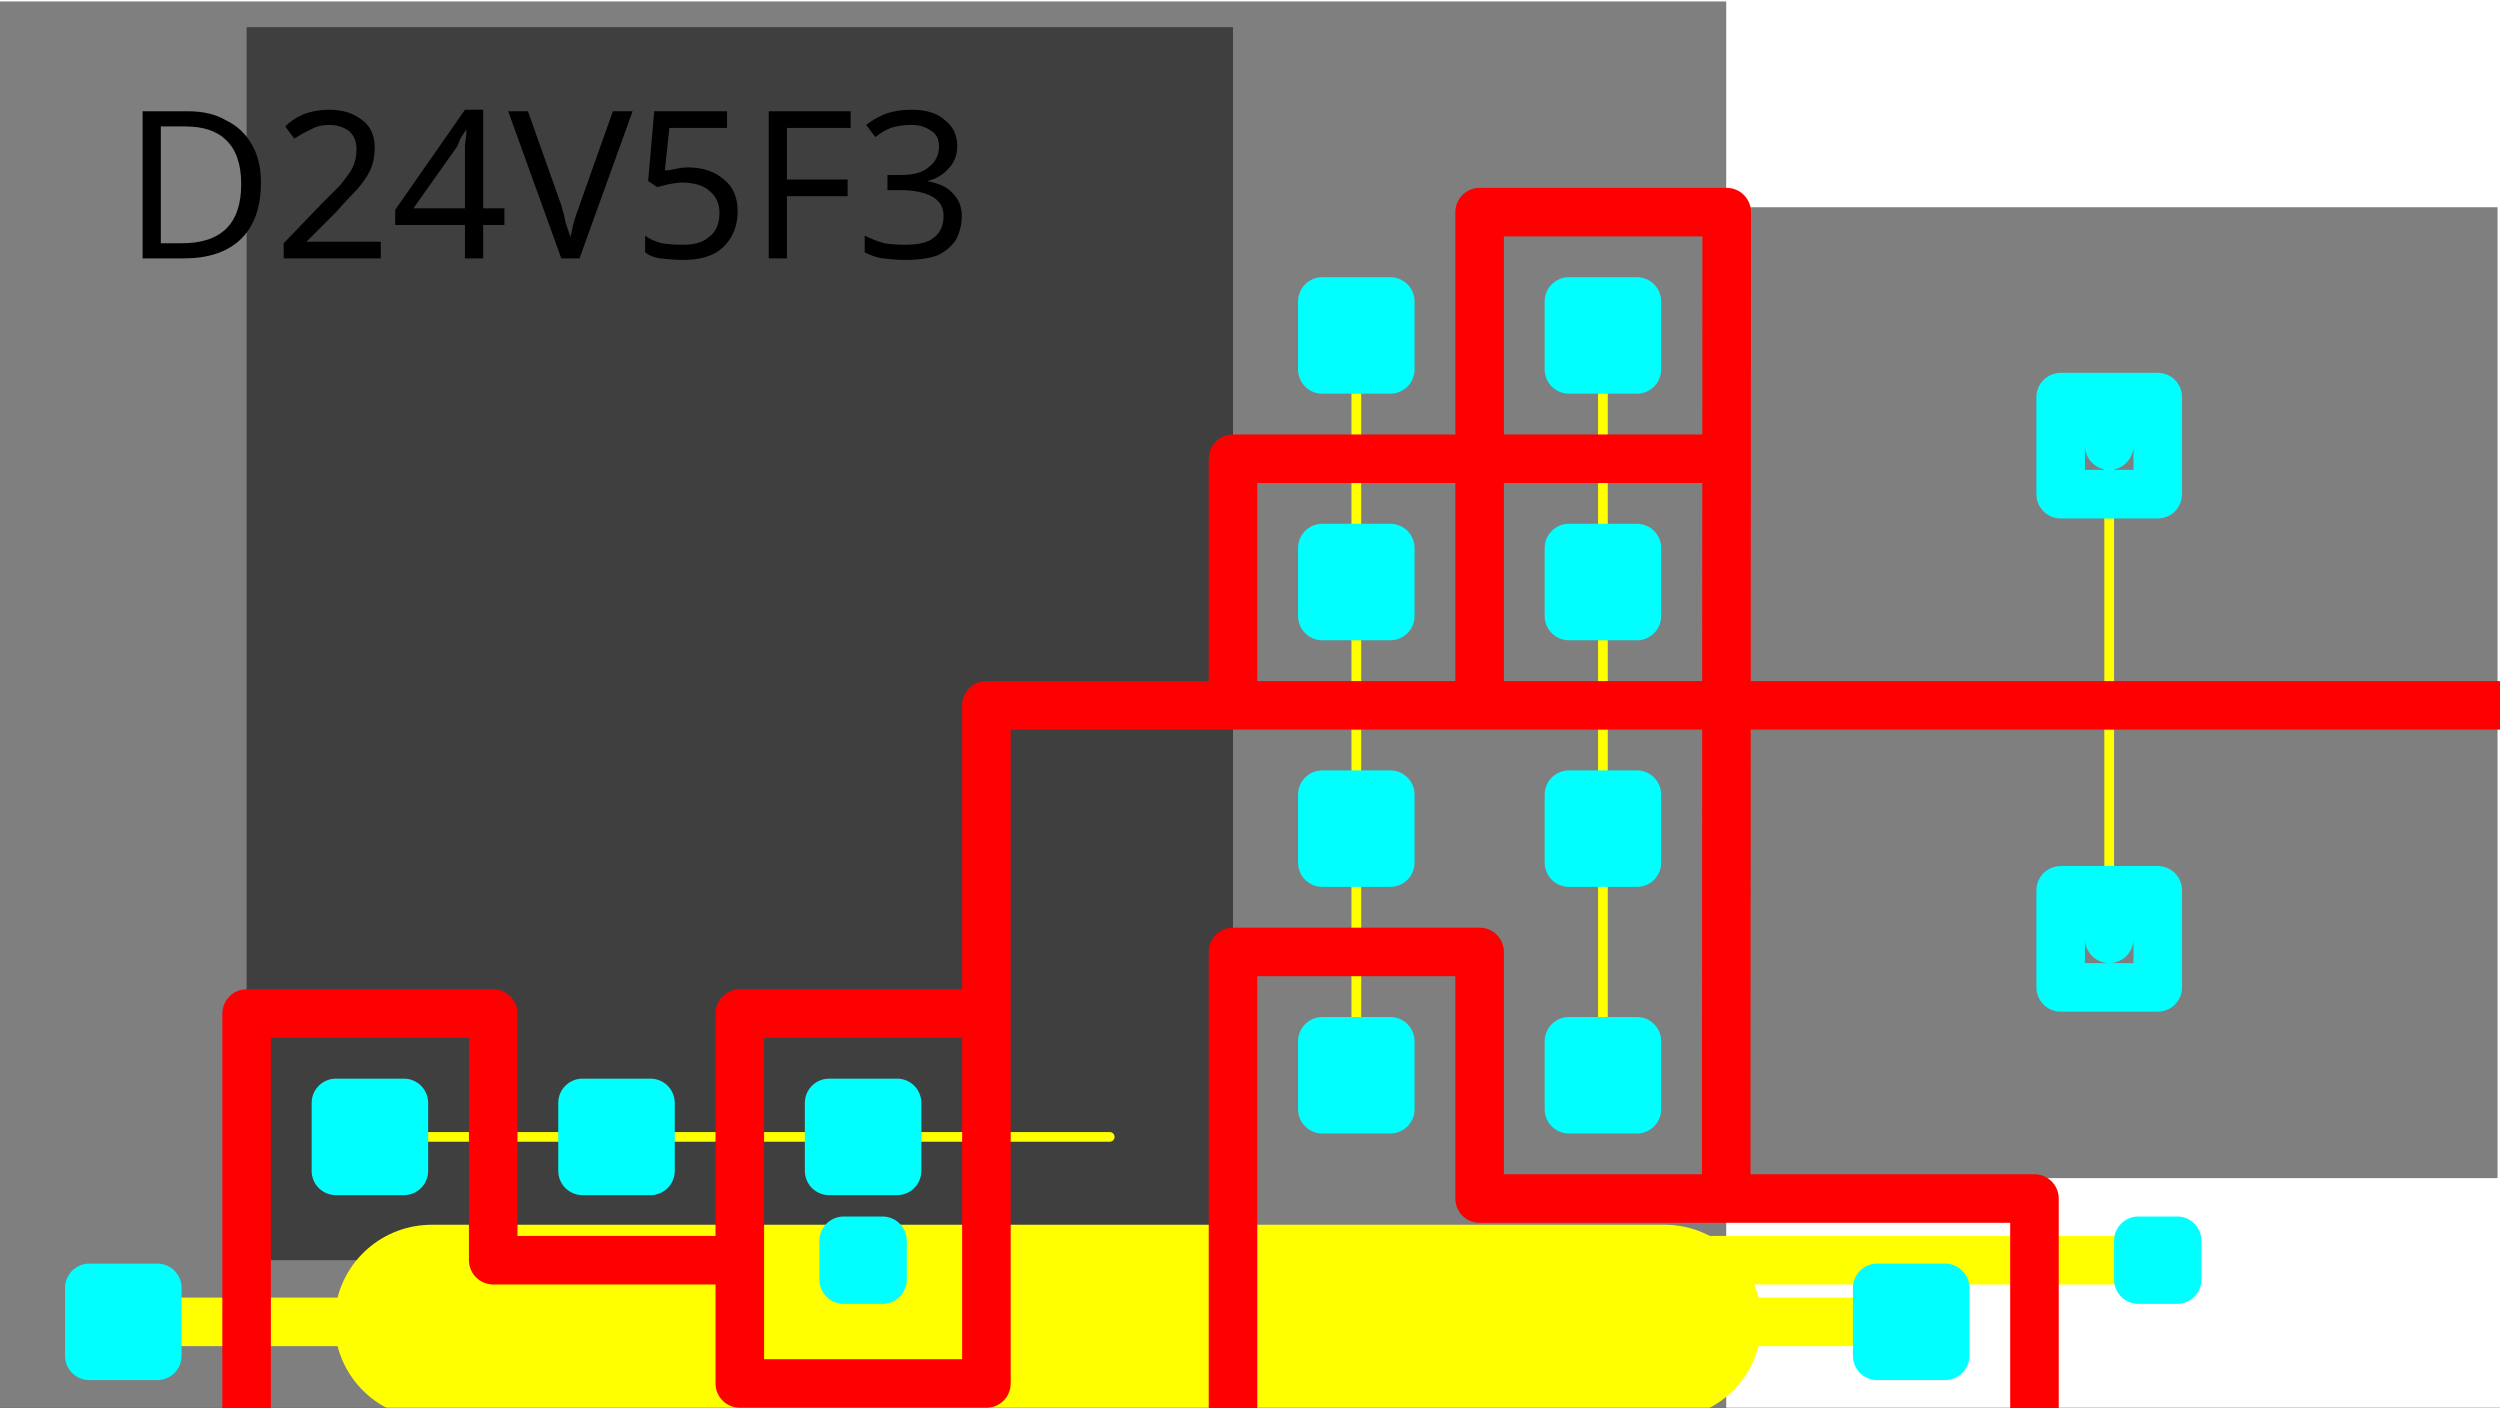
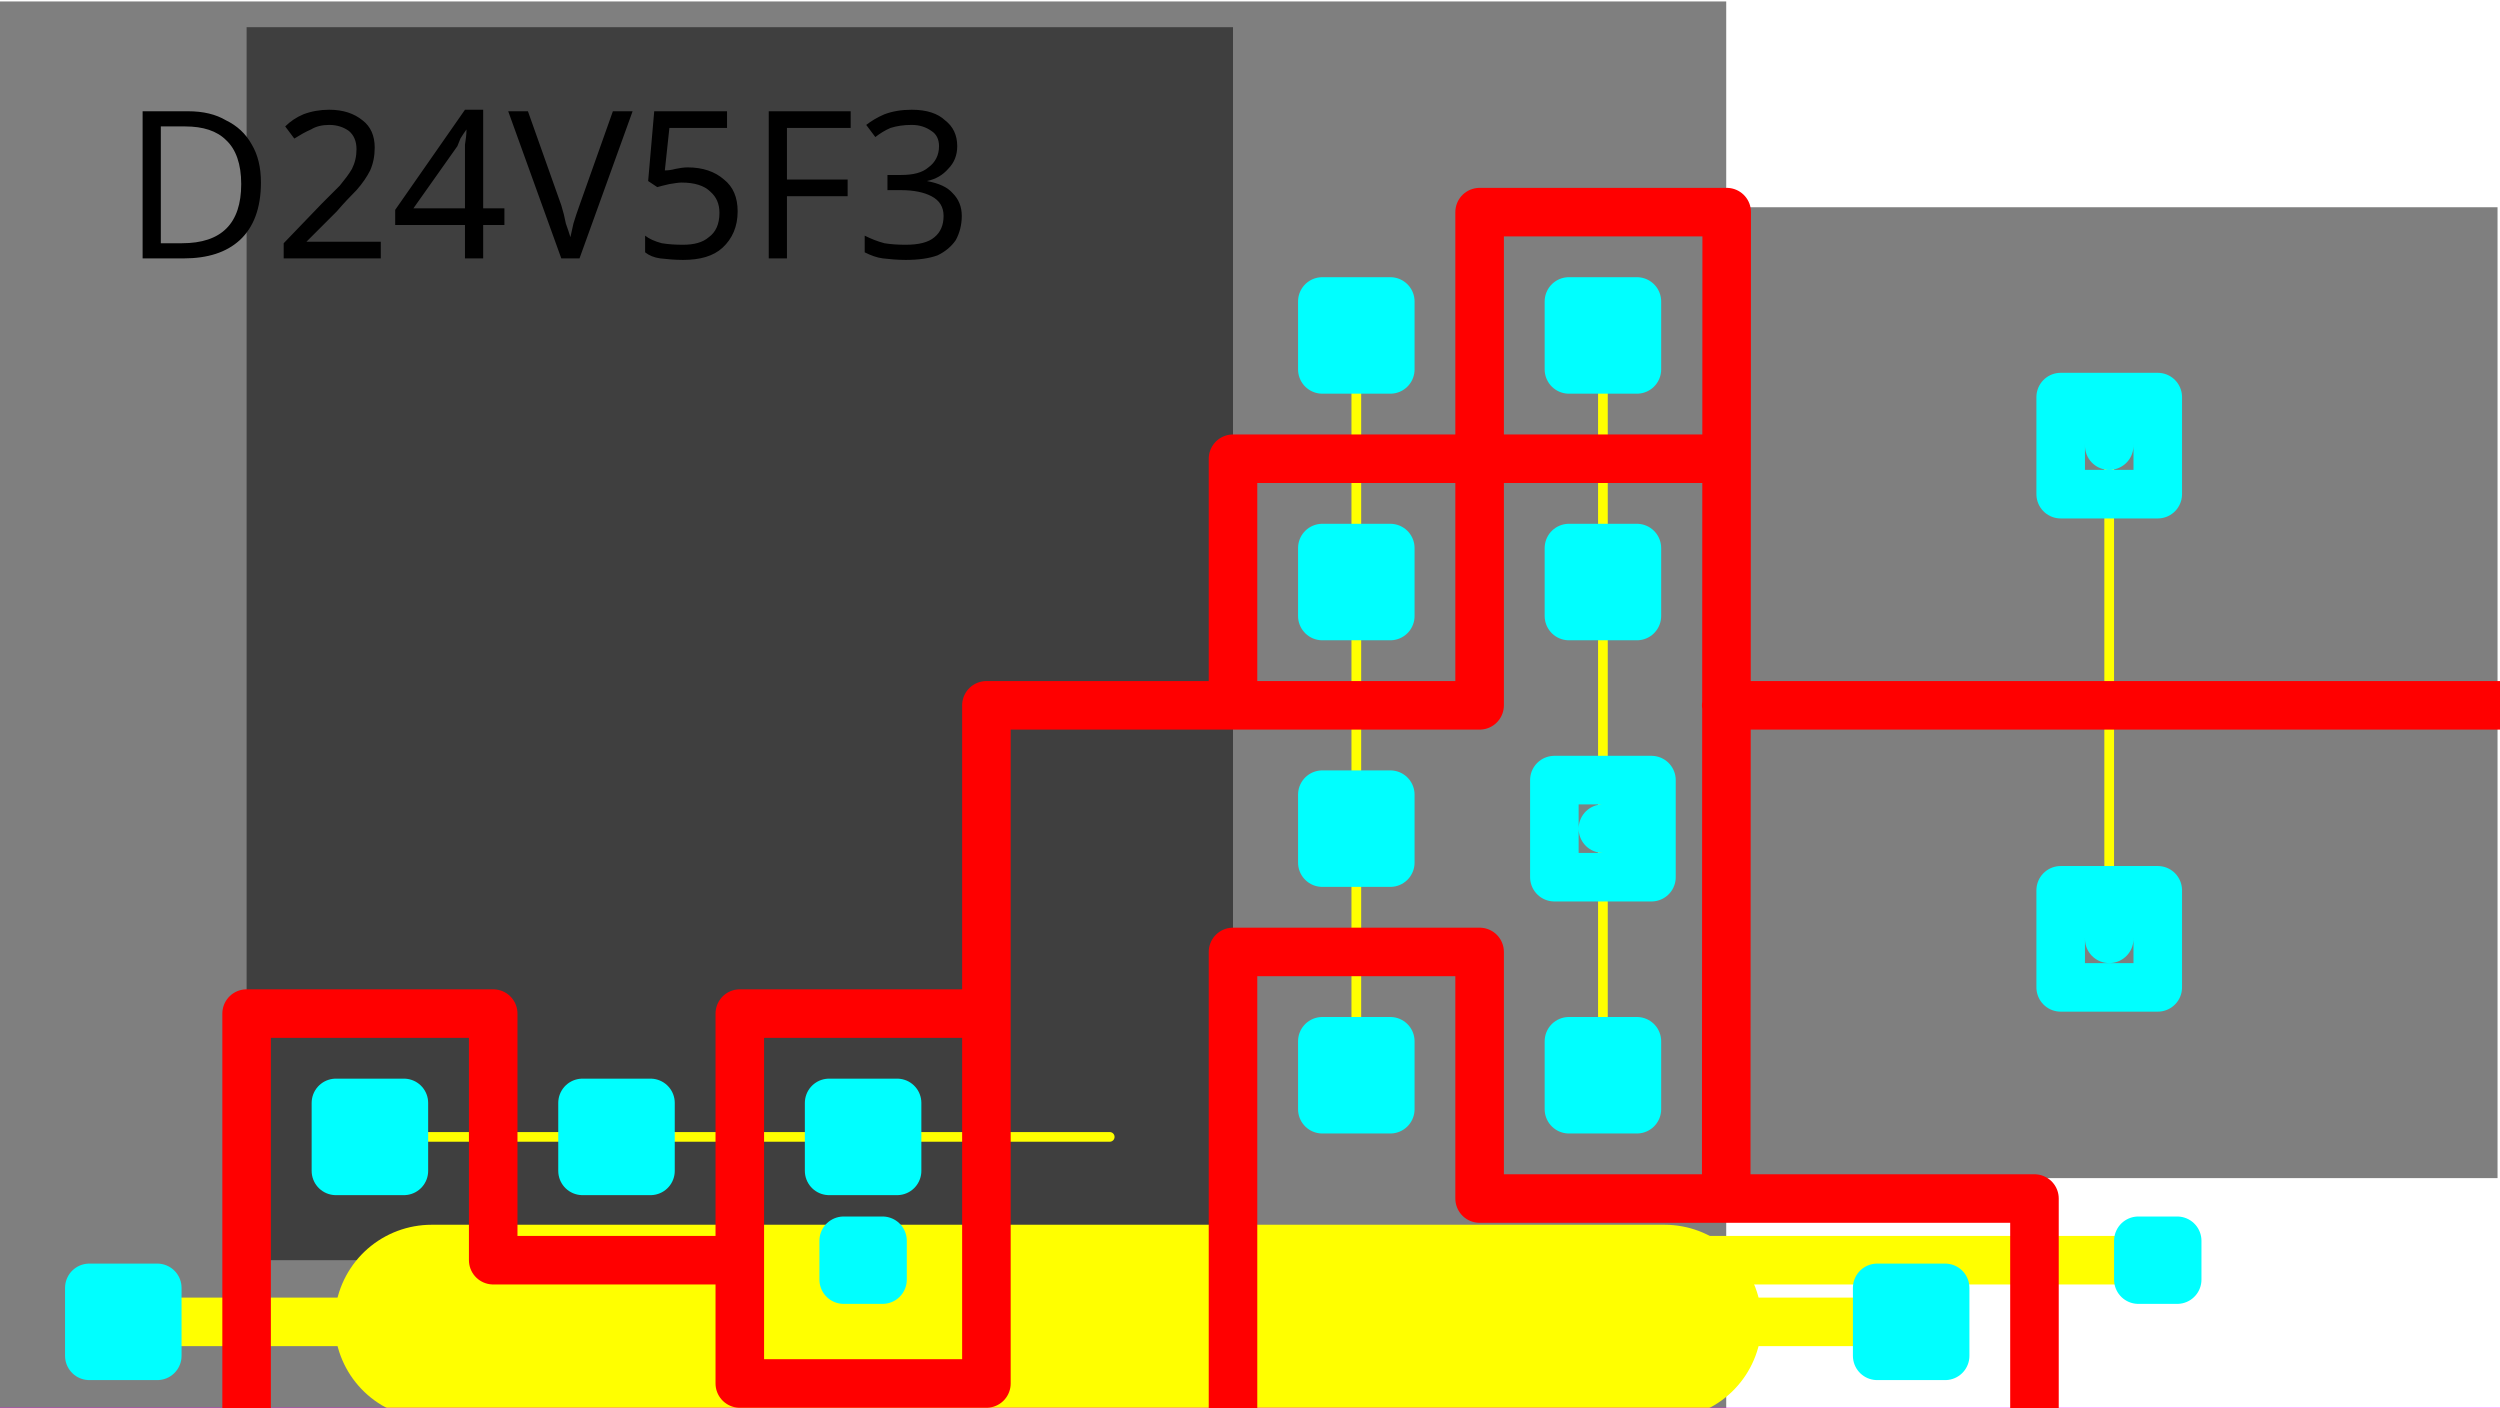
<svg xmlns="http://www.w3.org/2000/svg" width="25.75mm" height="14.5mm" viewBox="0 0 25.75 14.5" version="1.1" id="svg926">
  <defs id="defs920" />
  <g id="layer6" style="display:inline;opacity:1" transform="translate(5.175,9.754986)">
    <g transform="translate(-6.985,8.519999)" style="display:inline;opacity:1" id="layer6-2">
      <g id="g832">
        <rect y="-5.16" x="-18.26" height="24.75" width="14.5" id="rect934-4" style="opacity:1;fill:#000000;fill-opacity:0.502;fill-rule:evenodd;stroke:none;stroke-width:1;stroke-linecap:round;stroke-linejoin:round;stroke-miterlimit:4;stroke-dasharray:none;stroke-dashoffset:0;stroke-opacity:1" transform="matrix(0,1,1,0,0,0)" />
        <text xml:space="preserve" style="font-style:normal;font-variant:normal;font-weight:normal;font-stretch:normal;font-size:4.233px;line-height:125%;font-family:Raleway;-inkscape-font-specification:'Raleway, Normal';font-variant-ligatures:normal;font-variant-caps:normal;font-variant-numeric:normal;font-feature-settings:normal;text-align:center;letter-spacing:0px;word-spacing:0px;writing-mode:lr-tb;text-anchor:middle;fill:#000000;fill-opacity:1;stroke:none;stroke-width:0.265px;stroke-linecap:butt;stroke-linejoin:miter;stroke-opacity:1" x="10.863" y="-1.306" id="text892-8" transform="rotate(-90)">
          <tspan id="tspan890-3" x="10.863" y="-1.306" style="font-style:normal;font-variant:normal;font-weight:normal;font-stretch:normal;font-size:4.233px;font-family:Raleway;-inkscape-font-specification:'Raleway, Normal';font-variant-ligatures:normal;font-variant-caps:normal;font-variant-numeric:normal;font-feature-settings:normal;text-align:center;writing-mode:lr-tb;text-anchor:middle;stroke-width:0.265px">ESP-01</tspan>
        </text>
        <path style="opacity:1;fill:none;fill-opacity:0.502;fill-rule:evenodd;stroke:#ffff00;stroke-width:0.1;stroke-linecap:round;stroke-linejoin:round;stroke-miterlimit:4;stroke-dasharray:none;stroke-dashoffset:0;stroke-opacity:1" d="m 18.32,-14.82 v 2.54 2.54 2.54" id="path822-9" />
        <path id="path824-0" d="m 15.78,-14.82 v 2.54 2.54 2.54" style="opacity:1;fill:none;fill-opacity:0.502;fill-rule:evenodd;stroke:#ffff00;stroke-width:0.1;stroke-linecap:round;stroke-linejoin:round;stroke-miterlimit:4;stroke-dasharray:none;stroke-dashoffset:0;stroke-opacity:1" />
        <rect transform="matrix(0,1,1,0,0,0)" style="opacity:1;fill:#000000;fill-opacity:0.502;fill-rule:evenodd;stroke:none;stroke-width:1;stroke-linecap:round;stroke-linejoin:round;stroke-miterlimit:4;stroke-dasharray:none;stroke-dashoffset:0;stroke-opacity:1" id="rect822" width="14.5" height="6" x="-18.26" y="-5.16" />
      </g>
    </g>
    <g id="g921" transform="rotate(-90,-49.04435,77.70098)">
      <rect style="opacity:1;fill:#000000;fill-opacity:0.502;fill-rule:evenodd;stroke:none;stroke-width:0.5;stroke-linecap:round;stroke-linejoin:round;stroke-miterlimit:4;stroke-dasharray:none;stroke-dashoffset:0;stroke-opacity:1" id="rect917" width="10" height="8" x="26.277" y="139.295" />
      <path style="opacity:1;fill:none;fill-opacity:0.502;fill-rule:evenodd;stroke:#ffff00;stroke-width:0.1;stroke-linecap:round;stroke-linejoin:round;stroke-miterlimit:4;stroke-dasharray:none;stroke-dashoffset:0;stroke-opacity:1" d="m 28.777,143.295 h 5" id="path919" />
    </g>
    <g transform="translate(-15.335,-98.19498)" id="layer1-3">
      <rect y="88.72" x="12.7" height="12.7" width="10.16" id="rect817-9" style="opacity:1;fill:#000000;fill-opacity:0.502;fill-rule:evenodd;stroke:none;stroke-width:0.1;stroke-linecap:round;stroke-linejoin:round;stroke-miterlimit:4;stroke-dasharray:none;stroke-dashoffset:0;stroke-opacity:1" />
      <path id="path831" d="m 13.97,100.15 h 2.54 2.54 2.54" style="opacity:1;fill:none;fill-opacity:0.502;fill-rule:evenodd;stroke:#ffff00;stroke-width:0.1;stroke-linecap:round;stroke-linejoin:round;stroke-miterlimit:4;stroke-dasharray:none;stroke-dashoffset:0;stroke-opacity:1" />
      <text id="text835" y="91.103" x="17.734" style="font-style:normal;font-variant:normal;font-weight:normal;font-stretch:normal;font-size:2.117px;line-height:125%;font-family:Raleway;-inkscape-font-specification:'Raleway, Normal';font-variant-ligatures:normal;font-variant-caps:normal;font-variant-numeric:normal;font-feature-settings:normal;text-align:center;letter-spacing:0px;word-spacing:0px;writing-mode:lr-tb;text-anchor:middle;fill:#000000;fill-opacity:1;stroke:none;stroke-width:0.265px;stroke-linecap:butt;stroke-linejoin:miter;stroke-opacity:1" xml:space="preserve">
        <tspan style="font-style:normal;font-variant:normal;font-weight:normal;font-stretch:normal;font-size:2.117px;font-family:Raleway;-inkscape-font-specification:'Raleway, Normal';font-variant-ligatures:normal;font-variant-caps:normal;font-variant-numeric:normal;font-feature-settings:normal;text-align:center;writing-mode:lr-tb;text-anchor:middle;stroke-width:0.265px" y="91.103" x="17.734" id="tspan833">D24V5F3</tspan>
      </text>
    </g>
    <g id="g878" transform="translate(13.97,26.035)">
      <path id="path872" d="M -14.7,-22.175 H -2" style="opacity:1;fill:none;fill-opacity:0.502;fill-rule:evenodd;stroke:#ffff00;stroke-width:2;stroke-linecap:round;stroke-linejoin:round;stroke-miterlimit:4;stroke-dasharray:none;stroke-dashoffset:0;stroke-opacity:1" />
      <path id="path874" d="m -17.875,-22.175 18.415,10e-7" style="opacity:1;fill:none;fill-opacity:0.502;fill-rule:evenodd;stroke:#ffff00;stroke-width:0.5;stroke-linecap:round;stroke-linejoin:round;stroke-miterlimit:4;stroke-dasharray:none;stroke-dashoffset:0;stroke-opacity:1" />
    </g>
    <text xml:space="preserve" style="font-style:normal;font-variant:normal;font-weight:normal;font-stretch:normal;font-size:2.117px;line-height:125%;font-family:Raleway;-inkscape-font-specification:'Raleway, Normal';font-variant-ligatures:normal;font-variant-caps:normal;font-variant-numeric:normal;font-feature-settings:normal;text-align:center;letter-spacing:0px;word-spacing:0px;writing-mode:lr-tb;text-anchor:middle;display:inline;fill:#000000;fill-opacity:1;stroke:none;stroke-width:0.265px;stroke-linecap:butt;stroke-linejoin:miter;stroke-opacity:1" x="5.309" y="23.998" id="text1062" transform="rotate(-90)">
      <tspan id="tspan1060" x="5.309" y="23.998" style="font-style:normal;font-variant:normal;font-weight:normal;font-stretch:normal;font-size:2.117px;font-family:Raleway;-inkscape-font-specification:'Raleway, Normal';font-variant-ligatures:normal;font-variant-caps:normal;font-variant-numeric:normal;font-feature-settings:normal;text-align:center;writing-mode:lr-tb;text-anchor:middle;stroke-width:0.265px">GND</tspan>
    </text>
    <text id="text1066" y="23.848" x="-0.362" style="font-style:normal;font-variant:normal;font-weight:normal;font-stretch:normal;font-size:2.117px;line-height:125%;font-family:Raleway;-inkscape-font-specification:'Raleway, Normal';font-variant-ligatures:normal;font-variant-caps:normal;font-variant-numeric:normal;font-feature-settings:normal;text-align:center;letter-spacing:0px;word-spacing:0px;writing-mode:lr-tb;text-anchor:middle;display:inline;fill:#000000;fill-opacity:1;stroke:none;stroke-width:0.265px;stroke-linecap:butt;stroke-linejoin:miter;stroke-opacity:1" xml:space="preserve" transform="rotate(-90)">
      <tspan style="font-style:normal;font-variant:normal;font-weight:normal;font-stretch:normal;font-size:2.117px;font-family:Raleway;-inkscape-font-specification:'Raleway, Normal';font-variant-ligatures:normal;font-variant-caps:normal;font-variant-numeric:normal;font-feature-settings:normal;text-align:center;writing-mode:lr-tb;text-anchor:middle;stroke-width:0.265px" y="23.848" x="-0.362" id="tspan1064">4-36V</tspan>
    </text>
    <path style="opacity:1;fill:none;fill-opacity:0.502;fill-rule:evenodd;stroke:#ffff00;stroke-width:0.5;stroke-linecap:round;stroke-linejoin:round;stroke-miterlimit:4;stroke-dasharray:none;stroke-dashoffset:0;stroke-opacity:1" d="M 3.715,3.225 H 17.05" id="path949" />
  </g>
  <g id="layer3" style="display:inline" transform="translate(5.175,9.754986)">
    <rect style="opacity:1;fill:none;fill-opacity:0.502;fill-rule:evenodd;stroke:#ff00ff;stroke-width:1;stroke-linecap:round;stroke-linejoin:round;stroke-miterlimit:4;stroke-dasharray:none;stroke-dashoffset:0;stroke-opacity:1" id="rect947" width="26.75" height="15.5" x="-5.675" y="-10.255" />
  </g>
  <g id="layer7" style="display:inline" transform="translate(5.175,9.754986)">
-     <path id="path873" style="opacity:1;fill:none;fill-opacity:0.502;fill-rule:evenodd;stroke:#ff0000;stroke-width:0.5;stroke-linecap:round;stroke-linejoin:round;stroke-miterlimit:4;stroke-dasharray:none;stroke-dashoffset:0;stroke-opacity:1" d="m 12.605,-2.49 h -2.54 m 2.54,2e-7 h 8.255 m -8.255,5.08 H 15.78 V 5.765 M 12.605,-5.03 H 7.525 v 2.54 M -2.635,5.765 V 0.685 h 2.54 V 3.225 l 2.54,-10e-8 2e-7,-2.54 h 2.54 V 4.495 h -2.54 l -2e-7,-1.27 M 7.525,5.765 V 0.05 H 10.065 V 2.59 l 2.54,-2e-7 0.005,-10.16 H 10.065 v 5.08 H 7.525 v 0 H 4.985 v 3.175" />
+     <path id="path873" style="opacity:1;fill:none;fill-opacity:0.502;fill-rule:evenodd;stroke:#ff0000;stroke-width:0.5;stroke-linecap:round;stroke-linejoin:round;stroke-miterlimit:4;stroke-dasharray:none;stroke-dashoffset:0;stroke-opacity:1" d="m 12.605,-2.49 h 8.255 m -8.255,5.08 H 15.78 V 5.765 M 12.605,-5.03 H 7.525 v 2.54 M -2.635,5.765 V 0.685 h 2.54 V 3.225 l 2.54,-10e-8 2e-7,-2.54 h 2.54 V 4.495 h -2.54 l -2e-7,-1.27 M 7.525,5.765 V 0.05 H 10.065 V 2.59 l 2.54,-2e-7 0.005,-10.16 H 10.065 v 5.08 H 7.525 v 0 H 4.985 v 3.175" />
  </g>
  <g id="layer4" style="display:inline" transform="translate(5.175,9.754986)">
    <g id="g940" transform="translate(3.405002,-9.134995)" style="stroke:#00ffff;stroke-opacity:1" />
    <g id="g1229" transform="rotate(-180,36.2725,8.835006)" style="stroke:#00ffff;stroke-opacity:1" />
    <g id="g942" transform="rotate(-90,11.72751,4.247507)" style="stroke:#00ffff;stroke-opacity:1" />
    <g transform="rotate(-180,31.22625,8.835006)" id="g915" style="stroke:#00ffff;stroke-opacity:1" />
    <g id="g924" transform="rotate(-180,26.18,8.835006)" style="stroke:#00ffff;stroke-opacity:1" />
    <g transform="translate(19.24001,1.37501)" id="g941" style="stroke:#00ffff;stroke-opacity:1" />
    <g id="g925" style="stroke:#00ffff;stroke-opacity:1">
      <g transform="rotate(-90,22.0375,-8.9375)" id="g954" style="stroke:#00ffff;stroke-opacity:1" />
      <g id="g964" transform="rotate(-90,23.3075,-10.2075)" style="stroke:#00ffff;stroke-opacity:1" />
    </g>
    <g id="g1033" transform="translate(-0.2700745,-0.1467824)" style="stroke:#00ffff;stroke-opacity:1" />
    <g id="g1058" transform="translate(-5.715,7.62)">
      <path style="opacity:1;fill:#6f9090;fill-opacity:0.229;fill-rule:evenodd;stroke:#00ffff;stroke-width:0.5;stroke-linecap:round;stroke-linejoin:round;stroke-miterlimit:4;stroke-dasharray:none;stroke-dashoffset:0;stroke-opacity:1" d="m 4.35,-5.665 h -0.35 v 0.35 h 0.7 v -0.7 h -0.7 v 0.35" id="path910" />
      <path style="opacity:1;fill:#6f9090;fill-opacity:0.229;fill-rule:evenodd;stroke:#00ffff;stroke-width:0.5;stroke-linecap:round;stroke-linejoin:round;stroke-miterlimit:4;stroke-dasharray:none;stroke-dashoffset:0;stroke-opacity:1" d="m 9.43,-5.665 h -0.35 v 0.35 h 0.7 v -0.7 h -0.7 v 0.35" id="path912" />
      <path style="opacity:1;fill:#6f9090;fill-opacity:0.229;fill-rule:evenodd;stroke:#00ffff;stroke-width:0.5;stroke-linecap:round;stroke-linejoin:round;stroke-miterlimit:4;stroke-dasharray:none;stroke-dashoffset:0;stroke-opacity:1" d="m 6.89,-5.665 h -0.35 v 0.35 h 0.7 v -0.7 h -0.7 v 0.35" id="path914" />
    </g>
    <g id="g930" transform="matrix(-1,0,0,1,38.545,-8.255)">
      <path id="path1025" d="m 29.75,9.575 v 0.35 h 0.35 v -0.7 h -0.7 v 0.7 h 0.35" style="opacity:1;fill:none;fill-opacity:1;fill-rule:evenodd;stroke:#00ffff;stroke-width:0.5;stroke-linecap:round;stroke-linejoin:round;stroke-miterlimit:4;stroke-dasharray:none;stroke-dashoffset:0;stroke-opacity:1" />
      <path id="path1023" d="m 29.75,1.955 v 0.35 h 0.35 v -0.7 h -0.7 v 0.7 h 0.35" style="opacity:1;fill:none;fill-opacity:1;fill-rule:evenodd;stroke:#00ffff;stroke-width:0.5;stroke-linecap:round;stroke-linejoin:round;stroke-miterlimit:4;stroke-dasharray:none;stroke-dashoffset:0;stroke-opacity:1" />
      <path id="path1021" d="m 29.75,4.495 v 0.35 h 0.35 v -0.7 h -0.7 v 0.7 h 0.35" style="opacity:1;fill:none;fill-opacity:1;fill-rule:evenodd;stroke:#00ffff;stroke-width:0.5;stroke-linecap:round;stroke-linejoin:round;stroke-miterlimit:4;stroke-dasharray:none;stroke-dashoffset:0;stroke-opacity:1" />
      <path id="path1019" d="m 29.75,7.035 v 0.35 h 0.35 v -0.7 h -0.7 v 0.7 h 0.35" style="opacity:1;fill:none;fill-opacity:1;fill-rule:evenodd;stroke:#00ffff;stroke-width:0.5;stroke-linecap:round;stroke-linejoin:round;stroke-miterlimit:4;stroke-dasharray:none;stroke-dashoffset:0;stroke-opacity:1" />
      <path id="path1015" d="m 27.21,1.955 v 0.35 h 0.35 v -0.7 h -0.7 v 0.7 h 0.35" style="opacity:1;fill:none;fill-opacity:1;fill-rule:evenodd;stroke:#00ffff;stroke-width:0.5;stroke-linecap:round;stroke-linejoin:round;stroke-miterlimit:4;stroke-dasharray:none;stroke-dashoffset:0;stroke-opacity:1" />
      <path style="opacity:1;fill:#6f9090;fill-opacity:0.229;fill-rule:evenodd;stroke:#00ffff;stroke-width:0.5;stroke-linecap:round;stroke-linejoin:round;stroke-miterlimit:4;stroke-dasharray:none;stroke-dashoffset:0;stroke-opacity:1" d="m 27.21,4.495 h -0.35 v 0.35 h 0.7 v -0.7 h -0.7 v 0.35" id="path916" />
-       <path id="path918" d="m 27.21,7.035 h -0.35 v 0.35 h 0.7 v -0.7 h -0.7 v 0.35" style="opacity:1;fill:#6f9090;fill-opacity:0.229;fill-rule:evenodd;stroke:#00ffff;stroke-width:0.5;stroke-linecap:round;stroke-linejoin:round;stroke-miterlimit:4;stroke-dasharray:none;stroke-dashoffset:0;stroke-opacity:1" />
+       <path id="path918" d="m 27.21,7.035 h -0.5 v 0.5 h 1 v -1 h -1 v 0.5" style="opacity:1;fill:#6f9090;fill-opacity:0.229;fill-rule:evenodd;stroke:#00ffff;stroke-width:0.5;stroke-linecap:round;stroke-linejoin:round;stroke-miterlimit:4;stroke-dasharray:none;stroke-dashoffset:0;stroke-opacity:1" />
      <path style="opacity:1;fill:#6f9090;fill-opacity:0.229;fill-rule:evenodd;stroke:#00ffff;stroke-width:0.5;stroke-linecap:round;stroke-linejoin:round;stroke-miterlimit:4;stroke-dasharray:none;stroke-dashoffset:0;stroke-opacity:1" d="m 27.21,9.575 h -0.35 v 0.35 h 0.7 v -0.7 h -0.7 v 0.35" id="path920" />
    </g>
    <g transform="rotate(-90,5.619993,8.805006)" id="g943">
      <path id="path938" d="m 19.59,19.735 h 0.5 v -0.5 h -1 v 1 h 1 v -0.5" style="opacity:1;fill:none;fill-opacity:1;fill-rule:evenodd;stroke:#00ffff;stroke-width:0.5;stroke-linecap:round;stroke-linejoin:round;stroke-miterlimit:4;stroke-dasharray:none;stroke-dashoffset:0;stroke-opacity:1" />
      <path id="path940" d="m 14.51,19.735 h 0.5 v -0.5 h -1 v 1 h 1 v -0.5" style="opacity:1;fill:none;fill-opacity:1;fill-rule:evenodd;stroke:#00ffff;stroke-width:0.5;stroke-linecap:round;stroke-linejoin:round;stroke-miterlimit:4;stroke-dasharray:none;stroke-dashoffset:0;stroke-opacity:1" />
    </g>
    <path style="opacity:1;fill:#6f9090;fill-opacity:0.229;fill-rule:evenodd;stroke:#00ffff;stroke-width:0.5;stroke-linecap:round;stroke-linejoin:round;stroke-miterlimit:4;stroke-dasharray:none;stroke-dashoffset:0;stroke-opacity:1" d="m -3.905,3.86 h -0.35 v 0.35 h 0.7 v -0.7 h -0.7 v 0.35" id="path881" />
    <path style="opacity:1;fill:#6f9090;fill-opacity:0.229;fill-rule:evenodd;stroke:#00ffff;stroke-width:0.5;stroke-linecap:round;stroke-linejoin:round;stroke-miterlimit:4;stroke-dasharray:none;stroke-dashoffset:0;stroke-opacity:1" d="m 14.51,3.86 h -0.35 v 0.35 h 0.7 v -0.7 h -0.7 v 0.35" id="path885" />
    <path id="path943" d="m 3.715,3.225 h -0.2 v 0.2 h 0.4 v -0.4 h -0.4 v 0.2" style="opacity:1;fill:#6f9090;fill-opacity:0.229;fill-rule:evenodd;stroke:#00ffff;stroke-width:0.5;stroke-linecap:round;stroke-linejoin:round;stroke-miterlimit:4;stroke-dasharray:none;stroke-dashoffset:0;stroke-opacity:1" />
    <path style="opacity:1;fill:#6f9090;fill-opacity:0.229;fill-rule:evenodd;stroke:#00ffff;stroke-width:0.5;stroke-linecap:round;stroke-linejoin:round;stroke-miterlimit:4;stroke-dasharray:none;stroke-dashoffset:0;stroke-opacity:1" d="m 17.05,3.225 h -0.2 v 0.2 h 0.4 v -0.4 h -0.4 v 0.2" id="path945" />
  </g>
</svg>
